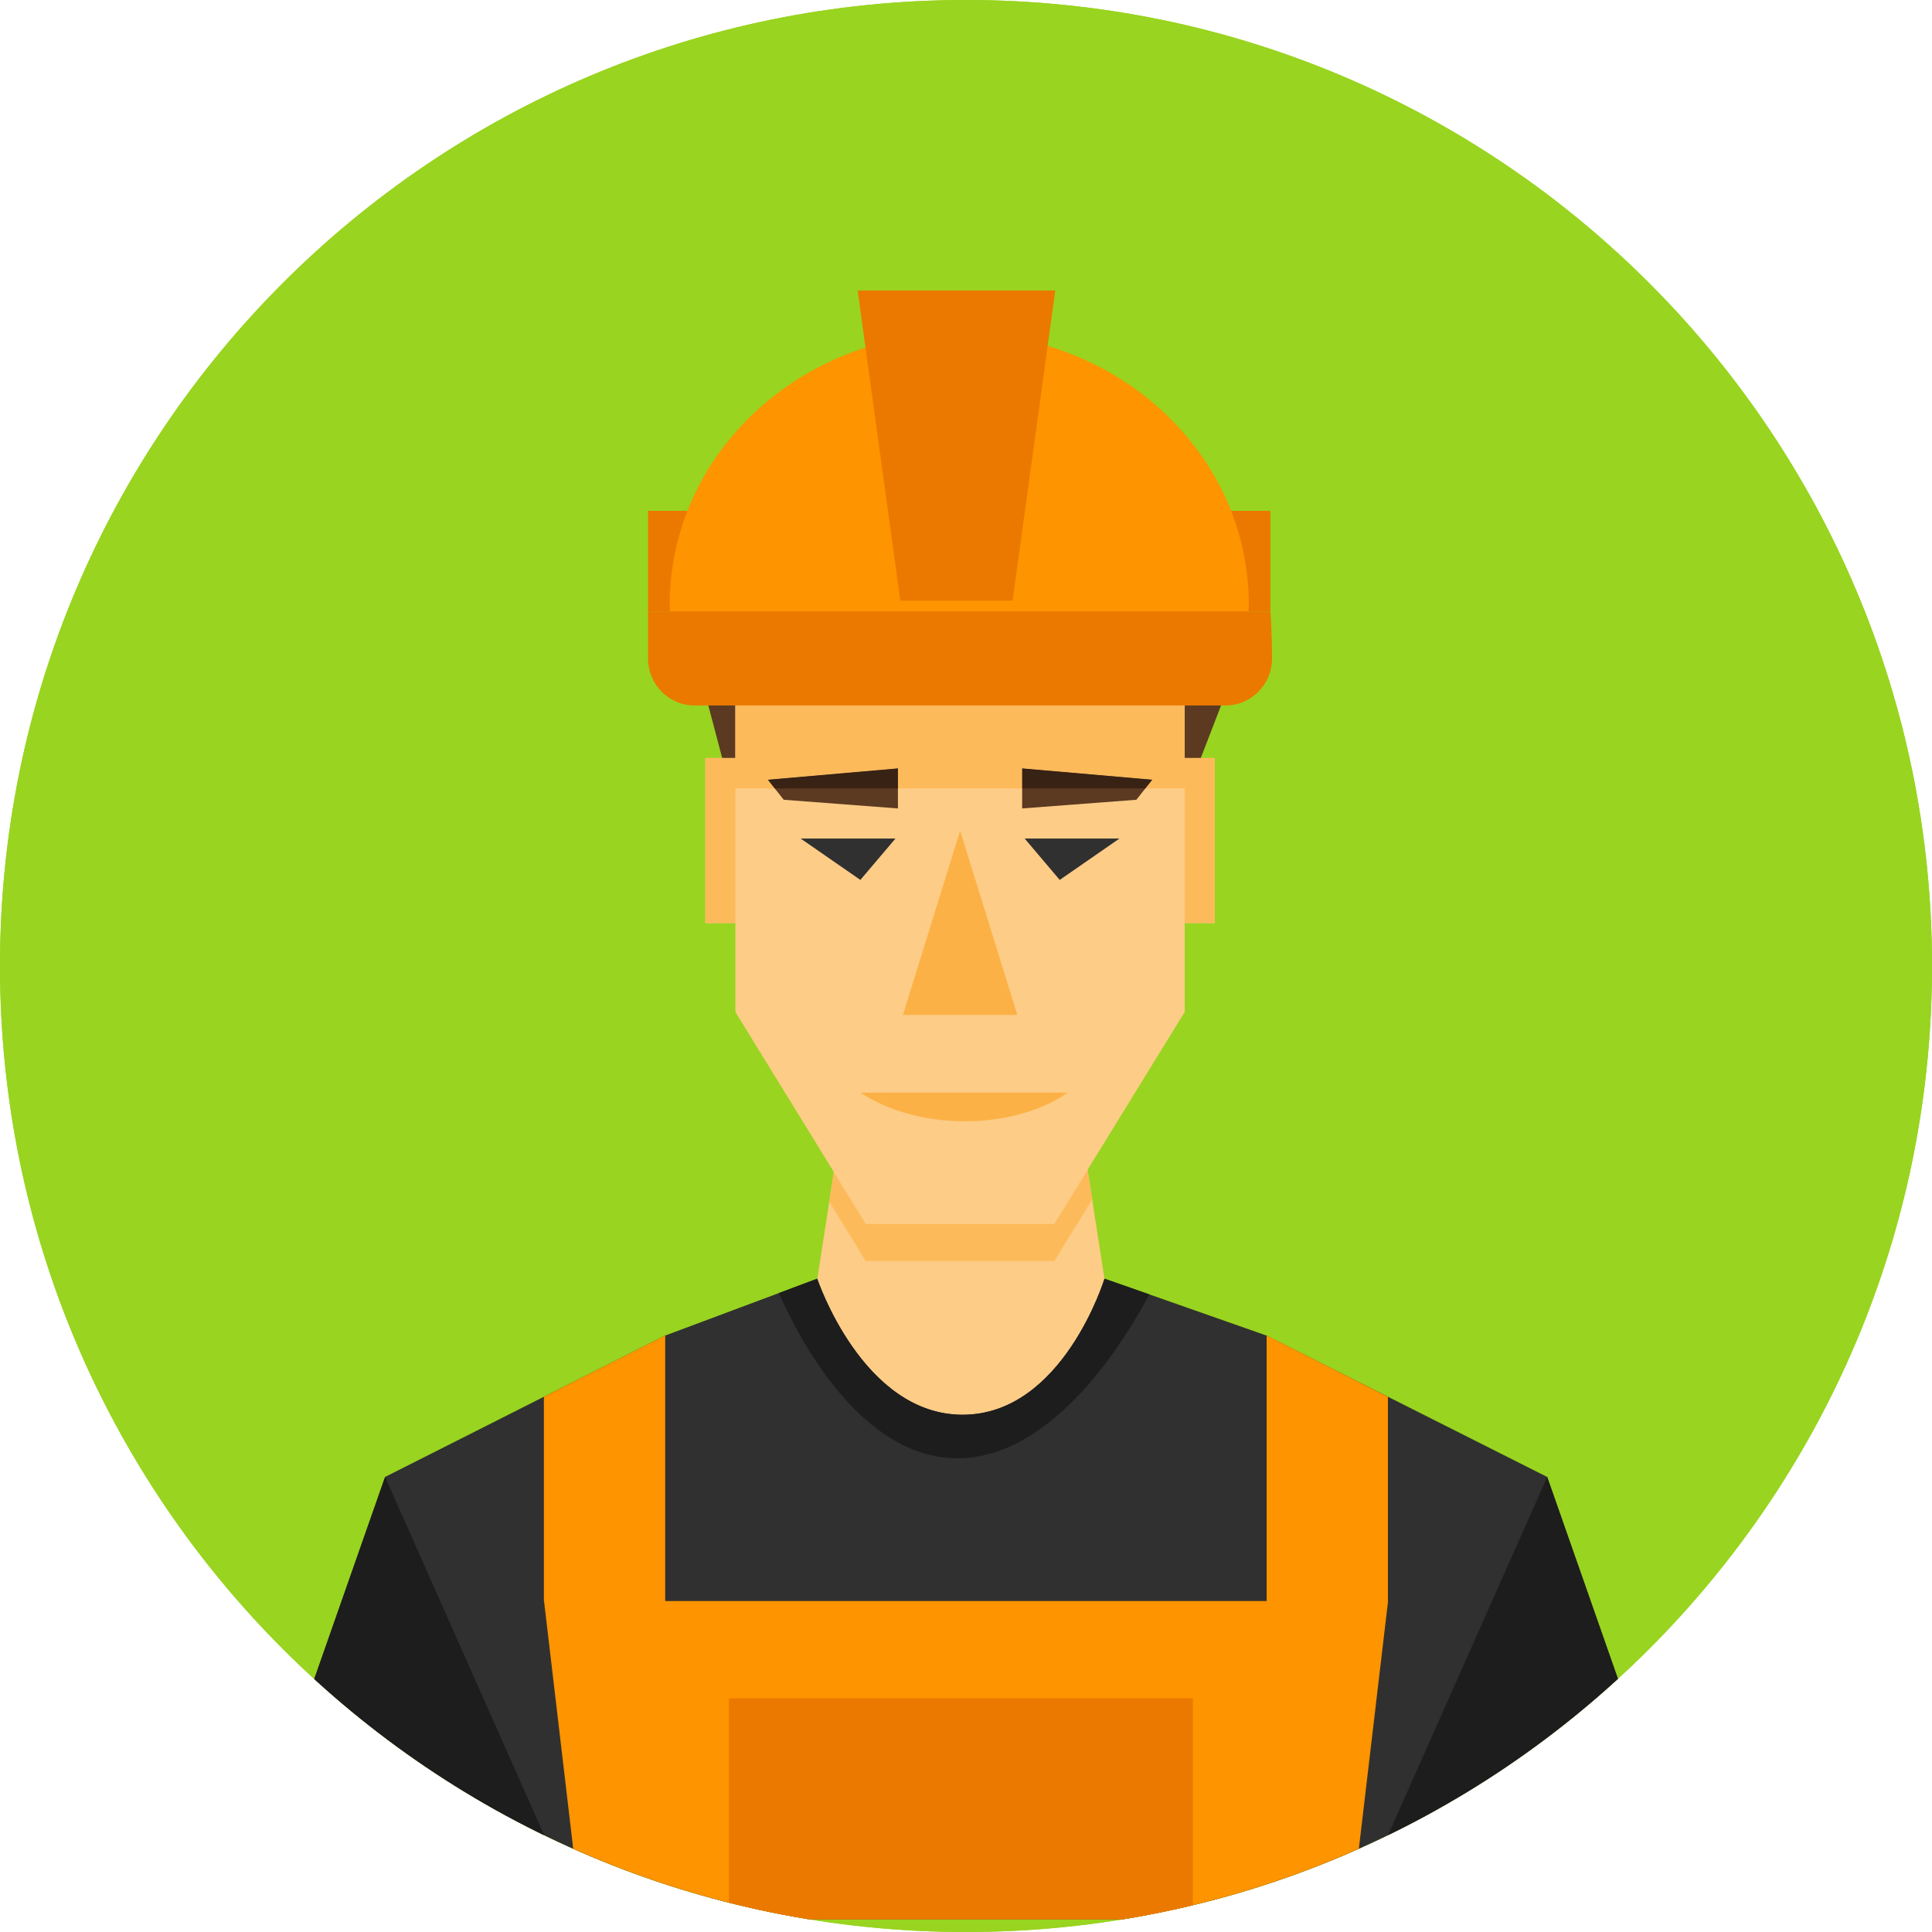
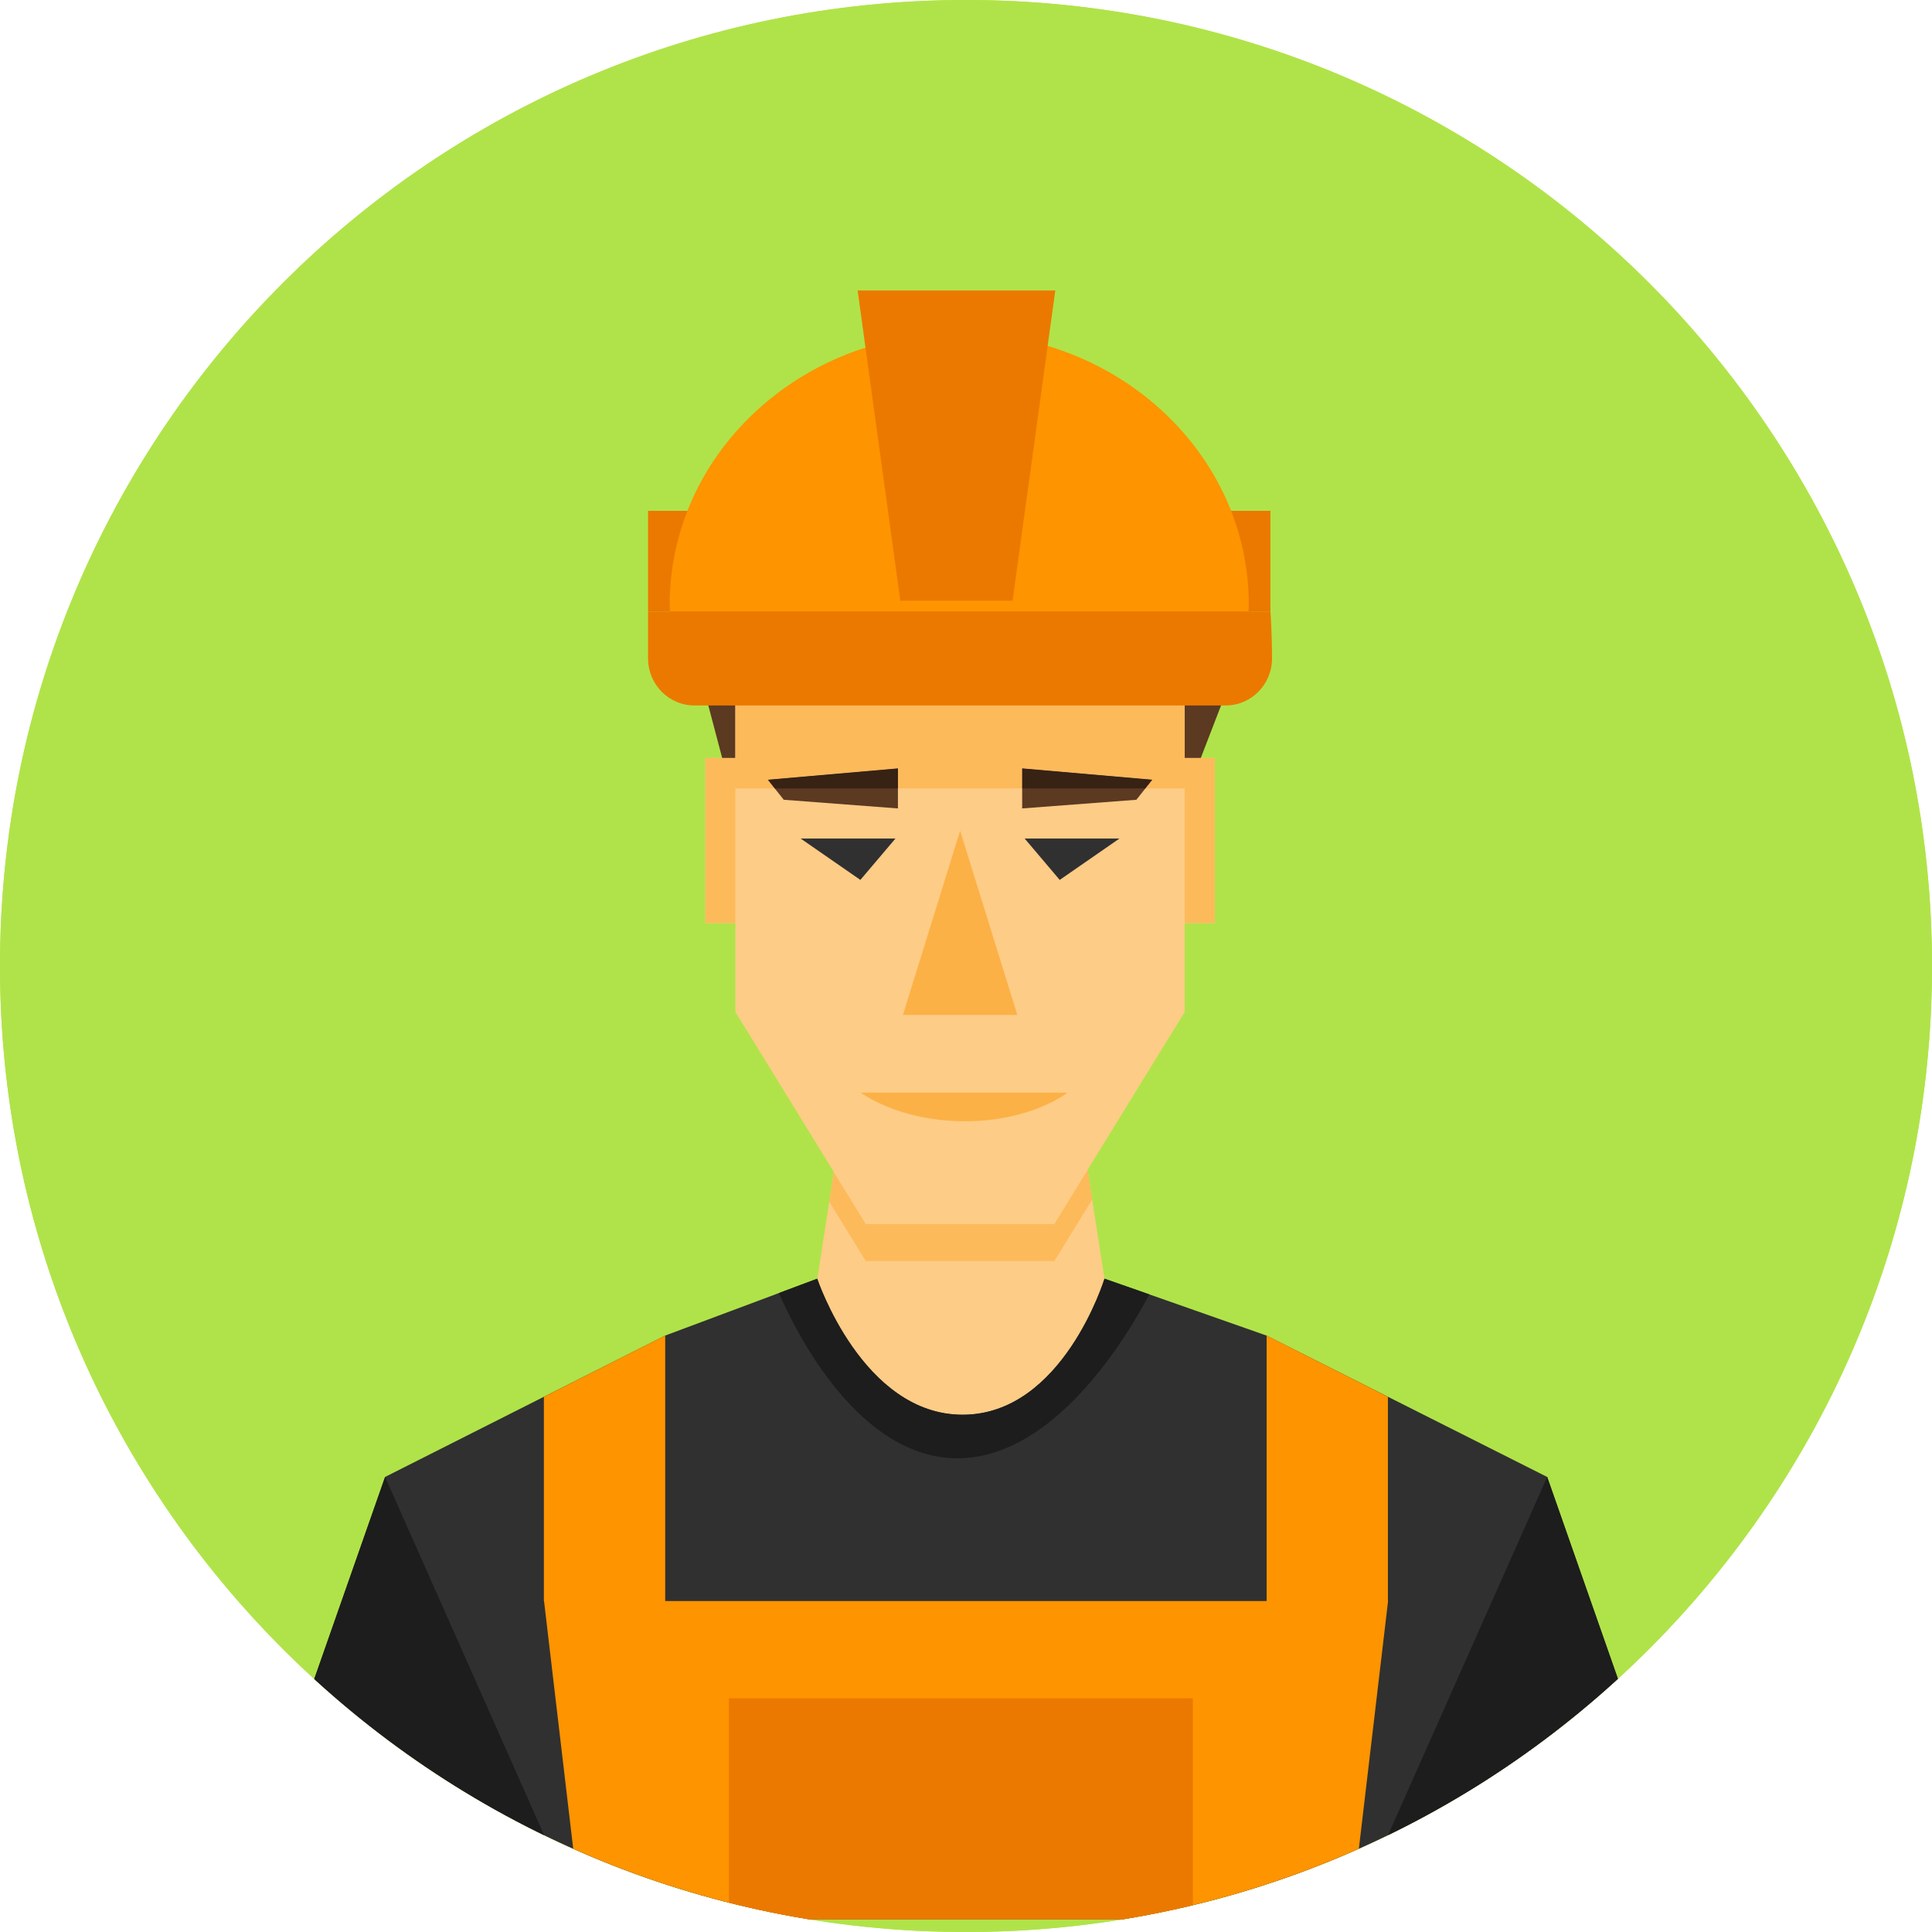
<svg xmlns="http://www.w3.org/2000/svg" viewBox="0 0 112.5 112.5" height="112.5" width="112.5" xml:space="preserve" version="1.1" id="svg2">
  <defs id="defs6">
    <clipPath clipPathUnits="userSpaceOnUse" id="clipPath1180">
      <g transform="translate(27.46513,148.8753)" id="g1234">
        <path d="M 261.645,81.449 252.149,84.04 242.76,81.449 244.537,69.974 245.43,64.197 h 13.544 l 0.874,5.651 1.798,11.601" style="fill:#fdcc86;fill-opacity:1;fill-rule:nonzero;stroke:none;stroke-width:0.125" id="path1182" />
        <path d="m 257.642,73.43 h -10.979 l -2.126,-3.457 0.268,-1.73 1.859,3.021 h 10.979 l 1.938,-3.148 0.268,1.731 -2.205,3.582" style="fill:#fdba5b;fill-opacity:1;fill-rule:nonzero;stroke:none;stroke-width:0.125" id="path1184" />
        <path d="m 237.319,40.409 1.544,5.851 h 26.49 l 2.257,-5.851 h -30.291" style="fill:#5c3921;fill-opacity:1;fill-rule:nonzero;stroke:none;stroke-width:0.125" id="path1186" />
        <path d="M 266.983,44.139 V 53.75 h -1.746 v 5.175 L 257.642,71.265 H 246.664 L 239.07,58.925 V 53.75 h -1.748 V 44.139 H 239.07 V 36.206 h 26.166 v 7.932 h 1.746" style="fill:#fdcc86;fill-opacity:1;fill-rule:nonzero;stroke:none;stroke-width:0.125" id="path1188" />
        <path d="m 255.77,44.744 7.576,0.66 -0.926,1.166 -6.65,0.505 v -2.332" style="fill:#5c3921;fill-opacity:1;fill-rule:nonzero;stroke:none;stroke-width:0.125" id="path1190" />
        <path d="m 248.536,44.744 -7.574,0.66 0.925,1.166 6.649,0.505 v -2.332" style="fill:#5c3921;fill-opacity:1;fill-rule:nonzero;stroke:none;stroke-width:0.125" id="path1192" />
        <path d="m 239.067,40.409 h 0.002 v -0.731 h -0.002 z" style="fill:#75c513;fill-opacity:1;fill-rule:nonzero;stroke:none;stroke-width:0.125" id="path1194" />
        <path d="m 239.067,44.139 h 0.002 V 40.409 h -0.002 z" style="fill:#372214;fill-opacity:1;fill-rule:nonzero;stroke:none;stroke-width:0.125" id="path1196" />
        <path d="m 266.983,53.75 h -1.746 v -8.803 l -0.002,-0.002 v 0.964 h -2.29 l 0.403,-0.505 -7.576,-0.66 v 1.165 h -7.234 v -1.165 l -7.574,0.66 0.4,0.505 H 239.07 V 53.75 h -1.748 V 44.139 H 239.07 V 39.678 h 26.164 v 4.461 h 1.749 V 53.75" style="fill:#fdba5b;fill-opacity:1;fill-rule:nonzero;stroke:none;stroke-width:0.125" id="path1198" />
        <path d="M 262.944,45.909 H 255.77 v -1.165 l 7.576,0.66 -0.403,0.505" style="fill:#372214;fill-opacity:1;fill-rule:nonzero;stroke:none;stroke-width:0.125" id="path1200" />
        <path d="m 248.536,45.909 h -7.174 l -0.4,-0.505 7.574,-0.66 v 1.165" style="fill:#372214;fill-opacity:1;fill-rule:nonzero;stroke:none;stroke-width:0.125" id="path1202" />
        <path d="m 255.489,59.1 h -6.662 l 3.331,-10.726 3.331,10.726" style="fill:#fcb146;fill-opacity:1;fill-rule:nonzero;stroke:none;stroke-width:0.125" id="path1204" />
        <path d="m 233.986,35.608 h 4.598 v -5.863 h -4.598 z" style="fill:#eb7900;fill-opacity:1;fill-rule:nonzero;stroke:none;stroke-width:0.125" id="path1206" />
        <path d="m 265.631,35.608 h 4.596 v -5.863 h -4.596 z" style="fill:#eb7900;fill-opacity:1;fill-rule:nonzero;stroke:none;stroke-width:0.125" id="path1208" />
        <path d="m 268.938,35.822 c 0.007,-0.21 0.03,-0.413 0.03,-0.617 0,-8.734 -7.55,-15.813 -16.861,-15.813 -9.309,0 -16.86,7.079 -16.86,15.813 0,0.204 0.022,0.407 0.035,0.617 h 33.656" style="fill:#fd9400;fill-opacity:1;fill-rule:nonzero;stroke:none;stroke-width:0.125" id="path1210" />
        <path d="m 255.211,34.976 h -6.535 L 246.19,16.914 h 11.509 l -2.487,18.062" style="fill:#eb7900;fill-opacity:1;fill-rule:nonzero;stroke:none;stroke-width:0.125" id="path1212" />
        <path d="m 270.32,38.339 c 0,1.513 -1.209,2.74 -2.699,2.74 H 236.685 c -1.491,0 -2.699,-1.227 -2.699,-2.74 0,-1.506 0,-2.731 0,-2.731 h 36.241 c 0,0 0.092,1.225 0.092,2.731" style="fill:#eb7900;fill-opacity:1;fill-rule:nonzero;stroke:none;stroke-width:0.125" id="path1214" />
        <path d="m 295.371,111.761 h -85.728 l 9.03,-25.759 9.251,-4.67 7.058,-3.562 6.622,-2.475 2.232,-0.836 c 0,0 2.641,7.922 8.466,7.922 5.836,0 8.262,-7.922 8.262,-7.922 l 2.611,0.913 6.826,2.398 7.067,3.562 9.273,4.67 9.027,25.759" style="fill:#303030;fill-opacity:1;fill-rule:nonzero;stroke:none;stroke-width:0.125" id="path1216" />
        <path d="m 230.111,111.757 h 44.781 l 2.185,-18.528 h -0.02 l 0.011,-0.005 V 81.335 L 270.005,77.766 V 93.229 h -35.02 V 77.766 L 227.92,81.335 v 11.888 l 0.009,0.005 2.183,18.528" style="fill:#fd9400;fill-opacity:1;fill-rule:nonzero;stroke:none;stroke-width:0.125" id="path1218" />
        <path d="m 238.694,111.757 h 27.016 V 98.893 h -27.016 z" style="fill:#eb7900;fill-opacity:1;fill-rule:nonzero;stroke:none;stroke-width:0.125" id="path1220" />
        <path d="m 255.915,48.827 h 5.522 l -3.48,2.41 -2.042,-2.41" style="fill:#303030;fill-opacity:1;fill-rule:nonzero;stroke:none;stroke-width:0.125" id="path1222" />
        <path d="M 248.393,48.827 H 242.87 l 3.479,2.41 2.044,-2.41" style="fill:#303030;fill-opacity:1;fill-rule:nonzero;stroke:none;stroke-width:0.125" id="path1224" />
        <path d="m 252.004,84.915 c -5.69,0 -9.322,-7.156 -10.399,-9.621 l 2.232,-0.836 c 0,0 2.641,7.922 8.466,7.922 5.836,0 8.262,-7.922 8.262,-7.922 l 2.611,0.913 c -1.34,2.544 -5.554,9.544 -11.174,9.544" style="fill:#1d1d1d;fill-opacity:1;fill-rule:nonzero;stroke:none;stroke-width:0.125" id="path1226" />
        <path d="m 295.371,111.761 h -20.475 l 11.447,-25.759 9.027,25.759" style="fill:#1d1d1d;fill-opacity:1;fill-rule:nonzero;stroke:none;stroke-width:0.125" id="path1228" />
        <path d="m 230.11,111.761 h -20.466 l 9.03,-25.759 11.436,25.759" style="fill:#1d1d1d;fill-opacity:1;fill-rule:nonzero;stroke:none;stroke-width:0.125" id="path1230" />
        <path d="m 252.435,65.29 c -3.88,0 -6.062,-1.667 -6.062,-1.667 h 12.039 c 0,0 -2.096,1.667 -5.976,1.667" style="fill:#fcb146;fill-opacity:1;fill-rule:nonzero;stroke:none;stroke-width:0.125" id="path1232" />
      </g>
    </clipPath>
    <mask maskUnits="userSpaceOnUse" id="mask1558">
      <g transform="translate(-109.0353,150.2681)" id="g1612">
        <path d="M 261.645,81.449 252.149,84.04 242.76,81.449 244.537,69.974 245.43,64.197 h 13.544 l 0.874,5.651 1.798,11.601" style="fill:#fdcc86;fill-opacity:1;fill-rule:nonzero;stroke:none;stroke-width:0.125" id="path1560" />
        <path d="m 257.642,73.43 h -10.979 l -2.126,-3.457 0.268,-1.73 1.859,3.021 h 10.979 l 1.938,-3.148 0.268,1.731 -2.205,3.582" style="fill:#fdba5b;fill-opacity:1;fill-rule:nonzero;stroke:none;stroke-width:0.125" id="path1562" />
        <path d="m 237.319,40.409 1.544,5.851 h 26.49 l 2.257,-5.851 h -30.291" style="fill:#5c3921;fill-opacity:1;fill-rule:nonzero;stroke:none;stroke-width:0.125" id="path1564" />
        <path d="M 266.983,44.139 V 53.75 h -1.746 v 5.175 L 257.642,71.265 H 246.664 L 239.07,58.925 V 53.75 h -1.748 V 44.139 H 239.07 V 36.206 h 26.166 v 7.932 h 1.746" style="fill:#fdcc86;fill-opacity:1;fill-rule:nonzero;stroke:none;stroke-width:0.125" id="path1566" />
        <path d="m 255.77,44.744 7.576,0.66 -0.926,1.166 -6.65,0.505 v -2.332" style="fill:#5c3921;fill-opacity:1;fill-rule:nonzero;stroke:none;stroke-width:0.125" id="path1568" />
        <path d="m 248.536,44.744 -7.574,0.66 0.925,1.166 6.649,0.505 v -2.332" style="fill:#5c3921;fill-opacity:1;fill-rule:nonzero;stroke:none;stroke-width:0.125" id="path1570" />
        <path d="m 239.067,40.409 h 0.002 v -0.731 h -0.002 z" style="fill:#75c513;fill-opacity:1;fill-rule:nonzero;stroke:none;stroke-width:0.125" id="path1572" />
        <path d="m 239.067,44.139 h 0.002 V 40.409 h -0.002 z" style="fill:#372214;fill-opacity:1;fill-rule:nonzero;stroke:none;stroke-width:0.125" id="path1574" />
        <path d="m 266.983,53.75 h -1.746 v -8.803 l -0.002,-0.002 v 0.964 h -2.29 l 0.403,-0.505 -7.576,-0.66 v 1.165 h -7.234 v -1.165 l -7.574,0.66 0.4,0.505 H 239.07 V 53.75 h -1.748 V 44.139 H 239.07 V 39.678 h 26.164 v 4.461 h 1.749 V 53.75" style="fill:#fdba5b;fill-opacity:1;fill-rule:nonzero;stroke:none;stroke-width:0.125" id="path1576" />
        <path d="M 262.944,45.909 H 255.77 v -1.165 l 7.576,0.66 -0.403,0.505" style="fill:#372214;fill-opacity:1;fill-rule:nonzero;stroke:none;stroke-width:0.125" id="path1578" />
        <path d="m 248.536,45.909 h -7.174 l -0.4,-0.505 7.574,-0.66 v 1.165" style="fill:#372214;fill-opacity:1;fill-rule:nonzero;stroke:none;stroke-width:0.125" id="path1580" />
        <path d="m 255.489,59.1 h -6.662 l 3.331,-10.726 3.331,10.726" style="fill:#fcb146;fill-opacity:1;fill-rule:nonzero;stroke:none;stroke-width:0.125" id="path1582" />
        <path d="m 233.986,35.608 h 4.598 v -5.863 h -4.598 z" style="fill:#eb7900;fill-opacity:1;fill-rule:nonzero;stroke:none;stroke-width:0.125" id="path1584" />
        <path d="m 265.631,35.608 h 4.596 v -5.863 h -4.596 z" style="fill:#eb7900;fill-opacity:1;fill-rule:nonzero;stroke:none;stroke-width:0.125" id="path1586" />
        <path d="m 268.938,35.822 c 0.007,-0.21 0.03,-0.413 0.03,-0.617 0,-8.734 -7.55,-15.813 -16.861,-15.813 -9.309,0 -16.86,7.079 -16.86,15.813 0,0.204 0.022,0.407 0.035,0.617 h 33.656" style="fill:#fd9400;fill-opacity:1;fill-rule:nonzero;stroke:none;stroke-width:0.125" id="path1588" />
        <path d="m 255.211,34.976 h -6.535 L 246.19,16.914 h 11.509 l -2.487,18.062" style="fill:#eb7900;fill-opacity:1;fill-rule:nonzero;stroke:none;stroke-width:0.125" id="path1590" />
        <path d="m 270.32,38.339 c 0,1.513 -1.209,2.74 -2.699,2.74 H 236.685 c -1.491,0 -2.699,-1.227 -2.699,-2.74 0,-1.506 0,-2.731 0,-2.731 h 36.241 c 0,0 0.092,1.225 0.092,2.731" style="fill:#eb7900;fill-opacity:1;fill-rule:nonzero;stroke:none;stroke-width:0.125" id="path1592" />
        <path d="m 295.371,111.761 h -85.728 l 9.03,-25.759 9.251,-4.67 7.058,-3.562 6.622,-2.475 2.232,-0.836 c 0,0 2.641,7.922 8.466,7.922 5.836,0 8.262,-7.922 8.262,-7.922 l 2.611,0.913 6.826,2.398 7.067,3.562 9.273,4.67 9.027,25.759" style="fill:#303030;fill-opacity:1;fill-rule:nonzero;stroke:none;stroke-width:0.125" id="path1594" />
        <path d="m 230.111,111.757 h 44.781 l 2.185,-18.528 h -0.02 l 0.011,-0.005 V 81.335 L 270.005,77.766 V 93.229 h -35.02 V 77.766 L 227.92,81.335 v 11.888 l 0.009,0.005 2.183,18.528" style="fill:#fd9400;fill-opacity:1;fill-rule:nonzero;stroke:none;stroke-width:0.125" id="path1596" />
        <path d="m 238.694,111.757 h 27.016 V 98.893 h -27.016 z" style="fill:#eb7900;fill-opacity:1;fill-rule:nonzero;stroke:none;stroke-width:0.125" id="path1598" />
        <path d="m 255.915,48.827 h 5.522 l -3.48,2.41 -2.042,-2.41" style="fill:#303030;fill-opacity:1;fill-rule:nonzero;stroke:none;stroke-width:0.125" id="path1600" />
        <path d="M 248.393,48.827 H 242.87 l 3.479,2.41 2.044,-2.41" style="fill:#303030;fill-opacity:1;fill-rule:nonzero;stroke:none;stroke-width:0.125" id="path1602" />
        <path d="m 252.004,84.915 c -5.69,0 -9.322,-7.156 -10.399,-9.621 l 2.232,-0.836 c 0,0 2.641,7.922 8.466,7.922 5.836,0 8.262,-7.922 8.262,-7.922 l 2.611,0.913 c -1.34,2.544 -5.554,9.544 -11.174,9.544" style="fill:#1d1d1d;fill-opacity:1;fill-rule:nonzero;stroke:none;stroke-width:0.125" id="path1604" />
        <path d="m 295.371,111.761 h -20.475 l 11.447,-25.759 9.027,25.759" style="fill:#1d1d1d;fill-opacity:1;fill-rule:nonzero;stroke:none;stroke-width:0.125" id="path1606" />
        <path d="m 230.11,111.761 h -20.466 l 9.03,-25.759 11.436,25.759" style="fill:#1d1d1d;fill-opacity:1;fill-rule:nonzero;stroke:none;stroke-width:0.125" id="path1608" />
        <path d="m 252.435,65.29 c -3.88,0 -6.062,-1.667 -6.062,-1.667 h 12.039 c 0,0 -2.096,1.667 -5.976,1.667" style="fill:#fcb146;fill-opacity:1;fill-rule:nonzero;stroke:none;stroke-width:0.125" id="path1610" />
      </g>
    </mask>
    <clipPath clipPathUnits="userSpaceOnUse" id="clipPath1710">
-       <path id="path1712" style="fill:#99d420;fill-opacity:1;fill-rule:evenodd;stroke:none;stroke-width:0.125" d="m 252.5,0 c 31.066,0 56.25,25.184 56.25,56.249 0,31.066 -25.184,56.251 -56.25,56.251 -31.066,0 -56.25,-25.184 -56.25,-56.251 C 196.25,25.184 221.434,0 252.5,0" />
+       <path id="path1712" style="fill:#b0e349;fill-opacity:1;fill-rule:evenodd;stroke:none;stroke-width:0.125" d="m 252.5,0 c 31.066,0 56.25,25.184 56.25,56.249 0,31.066 -25.184,56.251 -56.25,56.251 -31.066,0 -56.25,-25.184 -56.25,-56.251 C 196.25,25.184 221.434,0 252.5,0" />
    </clipPath>
    <clipPath clipPathUnits="userSpaceOnUse" id="clipPath1710-3">
-       <path id="path1712-6" style="fill:#99d420;fill-opacity:1;fill-rule:evenodd;stroke:none;stroke-width:0.125" d="m 252.5,0 c 31.066,0 56.25,25.184 56.25,56.249 0,31.066 -25.184,56.251 -56.25,56.251 -31.066,0 -56.25,-25.184 -56.25,-56.251 C 196.25,25.184 221.434,0 252.5,0" />
+       <path id="path1712-6" style="fill:#b0e349;fill-opacity:1;fill-rule:evenodd;stroke:none;stroke-width:0.125" d="m 252.5,0 c 31.066,0 56.25,25.184 56.25,56.249 0,31.066 -25.184,56.251 -56.25,56.251 -31.066,0 -56.25,-25.184 -56.25,-56.251 C 196.25,25.184 221.434,0 252.5,0" />
    </clipPath>
  </defs>
-   <path id="path14" style="fill:#99d420;fill-opacity:1;fill-rule:evenodd;stroke:none;stroke-width:0.125" d="M 56.25,0 C 87.316,0 112.5,25.184 112.5,56.249 112.5,87.316 87.316,112.5 56.25,112.5 25.184,112.5 0,87.316 0,56.249 0,25.184 25.184,0 56.25,0" />
+   <path id="path14" style="fill:#b0e349;fill-opacity:1;fill-rule:evenodd;stroke:none;stroke-width:0.125" d="M 56.25,0 C 87.316,0 112.5,25.184 112.5,56.249 112.5,87.316 87.316,112.5 56.25,112.5 25.184,112.5 0,87.316 0,56.249 0,25.184 25.184,0 56.25,0" />
  <g id="layer2" style="display:inline" transform="translate(-196.25)">
-     <path id="picto-inscription" style="fill:#99d420;fill-opacity:1;fill-rule:evenodd;stroke:none;stroke-width:0.125" d="m 252.5,0 c 31.066,0 56.25,25.184 56.25,56.249 0,31.066 -25.184,56.251 -56.25,56.251 -31.066,0 -56.25,-25.184 -56.25,-56.251 0,-31.066 25.184,-56.249 56.25,-56.249" />
+     <path id="pictoinscription" style="fill:#b0e349;fill-opacity:1;fill-rule:evenodd;stroke:none;stroke-width:0.125" d="m 252.5,0 c 31.066,0 56.25,25.184 56.25,56.249 0,31.066 -25.184,56.251 -56.25,56.251 -31.066,0 -56.25,-25.184 -56.25,-56.251 0,-31.066 25.184,-56.249 56.25,-56.249" />
  </g>
  <g id="layer3" style="display:inline" transform="translate(-196.25)">
    <g transform="translate(0,-5e-6)" id="g940-8-6" clip-path="url(#clipPath1710-3)">
      <path d="M 261.645,81.449 252.149,84.04 242.76,81.449 244.537,69.974 245.43,64.197 h 13.544 l 0.874,5.651 1.798,11.601" style="fill:#fdcc86;fill-opacity:1;fill-rule:nonzero;stroke:none;stroke-width:0.125" id="path24-3-3" />
      <path d="m 257.642,73.43 h -10.979 l -2.126,-3.457 0.268,-1.73 1.859,3.021 h 10.979 l 1.938,-3.148 0.268,1.731 -2.205,3.582" style="fill:#fdba5b;fill-opacity:1;fill-rule:nonzero;stroke:none;stroke-width:0.125" id="path26-5-7" />
      <path d="m 237.319,40.409 1.544,5.851 h 26.49 l 2.257,-5.851 h -30.291" style="fill:#5c3921;fill-opacity:1;fill-rule:nonzero;stroke:none;stroke-width:0.125" id="path28-4-0" />
      <path d="M 266.983,44.139 V 53.75 h -1.746 v 5.175 L 257.642,71.265 H 246.664 L 239.07,58.925 V 53.75 h -1.748 V 44.139 H 239.07 V 36.206 h 26.166 v 7.932 h 1.746" style="fill:#fdcc86;fill-opacity:1;fill-rule:nonzero;stroke:none;stroke-width:0.125" id="path30-3-2" />
      <path d="m 255.77,44.744 7.576,0.66 -0.926,1.166 -6.65,0.505 v -2.332" style="fill:#5c3921;fill-opacity:1;fill-rule:nonzero;stroke:none;stroke-width:0.125" id="path32-9-7" />
      <path d="m 248.536,44.744 -7.574,0.66 0.925,1.166 6.649,0.505 v -2.332" style="fill:#5c3921;fill-opacity:1;fill-rule:nonzero;stroke:none;stroke-width:0.125" id="path34-1-1" />
      <path d="m 239.067,40.409 h 0.002 v -0.731 h -0.002 z" style="fill:#75c513;fill-opacity:1;fill-rule:nonzero;stroke:none;stroke-width:0.125" id="path36-3-3" />
      <path d="m 239.067,44.139 h 0.002 V 40.409 h -0.002 z" style="fill:#372214;fill-opacity:1;fill-rule:nonzero;stroke:none;stroke-width:0.125" id="path38-9-7" />
      <path d="m 266.983,53.75 h -1.746 v -8.803 l -0.002,-0.002 v 0.964 h -2.29 l 0.403,-0.505 -7.576,-0.66 v 1.165 h -7.234 v -1.165 l -7.574,0.66 0.4,0.505 H 239.07 V 53.75 h -1.748 V 44.139 H 239.07 V 39.678 h 26.164 v 4.461 h 1.749 V 53.75" style="fill:#fdba5b;fill-opacity:1;fill-rule:nonzero;stroke:none;stroke-width:0.125" id="path40-1-6" />
      <path d="M 262.944,45.909 H 255.77 v -1.165 l 7.576,0.66 -0.403,0.505" style="fill:#372214;fill-opacity:1;fill-rule:nonzero;stroke:none;stroke-width:0.125" id="path42-6-6" />
      <path d="m 248.536,45.909 h -7.174 l -0.4,-0.505 7.574,-0.66 v 1.165" style="fill:#372214;fill-opacity:1;fill-rule:nonzero;stroke:none;stroke-width:0.125" id="path44-4-4" />
      <path d="m 255.489,59.1 h -6.662 l 3.331,-10.726 3.331,10.726" style="fill:#fcb146;fill-opacity:1;fill-rule:nonzero;stroke:none;stroke-width:0.125" id="path46-8-4" />
      <path d="m 233.986,35.608 h 4.598 v -5.863 h -4.598 z" style="fill:#eb7900;fill-opacity:1;fill-rule:nonzero;stroke:none;stroke-width:0.125" id="path48-3-7" />
      <path d="m 265.631,35.608 h 4.596 v -5.863 h -4.596 z" style="fill:#eb7900;fill-opacity:1;fill-rule:nonzero;stroke:none;stroke-width:0.125" id="path50-7-5" />
      <path d="m 268.938,35.822 c 0.007,-0.21 0.03,-0.413 0.03,-0.617 0,-8.734 -7.55,-15.813 -16.861,-15.813 -9.309,0 -16.86,7.079 -16.86,15.813 0,0.204 0.022,0.407 0.035,0.617 h 33.656" style="fill:#fd9400;fill-opacity:1;fill-rule:nonzero;stroke:none;stroke-width:0.125" id="path52-6-2" />
      <path d="m 255.211,34.976 h -6.535 L 246.19,16.914 h 11.509 l -2.487,18.062" style="fill:#eb7900;fill-opacity:1;fill-rule:nonzero;stroke:none;stroke-width:0.125" id="path54-9-9" />
      <path d="m 270.32,38.339 c 0,1.513 -1.209,2.74 -2.699,2.74 H 236.685 c -1.491,0 -2.699,-1.227 -2.699,-2.74 0,-1.506 0,-2.731 0,-2.731 h 36.241 c 0,0 0.092,1.225 0.092,2.731" style="fill:#eb7900;fill-opacity:1;fill-rule:nonzero;stroke:none;stroke-width:0.125" id="path56-7-1" />
      <path d="m 295.371,111.761 h -85.728 l 9.03,-25.759 9.251,-4.67 7.058,-3.562 6.622,-2.475 2.232,-0.836 c 0,0 2.641,7.922 8.466,7.922 5.836,0 8.262,-7.922 8.262,-7.922 l 2.611,0.913 6.826,2.398 7.067,3.562 9.273,4.67 9.027,25.759" style="fill:#303030;fill-opacity:1;fill-rule:nonzero;stroke:none;stroke-width:0.125" id="path58-9-1" />
      <path d="m 230.111,111.757 h 44.781 l 2.185,-18.528 h -0.02 l 0.011,-0.005 V 81.335 L 270.005,77.766 V 93.229 h -35.02 V 77.766 L 227.92,81.335 v 11.888 l 0.009,0.005 2.183,18.528" style="fill:#fd9400;fill-opacity:1;fill-rule:nonzero;stroke:none;stroke-width:0.125" id="path60-9-8" />
      <path d="m 238.694,111.757 h 27.016 V 98.893 h -27.016 z" style="fill:#eb7900;fill-opacity:1;fill-rule:nonzero;stroke:none;stroke-width:0.125" id="path62-7-7" />
      <path d="m 255.915,48.827 h 5.522 l -3.48,2.41 -2.042,-2.41" style="fill:#303030;fill-opacity:1;fill-rule:nonzero;stroke:none;stroke-width:0.125" id="path64-27-8" />
      <path d="M 248.393,48.827 H 242.87 l 3.479,2.41 2.044,-2.41" style="fill:#303030;fill-opacity:1;fill-rule:nonzero;stroke:none;stroke-width:0.125" id="path66-7-4" />
      <path d="m 252.004,84.915 c -5.69,0 -9.322,-7.156 -10.399,-9.621 l 2.232,-0.836 c 0,0 2.641,7.922 8.466,7.922 5.836,0 8.262,-7.922 8.262,-7.922 l 2.611,0.913 c -1.34,2.544 -5.554,9.544 -11.174,9.544" style="fill:#1d1d1d;fill-opacity:1;fill-rule:nonzero;stroke:none;stroke-width:0.125" id="path68-3-1" />
      <path d="m 295.371,111.761 h -20.475 l 11.447,-25.759 9.027,25.759" style="fill:#1d1d1d;fill-opacity:1;fill-rule:nonzero;stroke:none;stroke-width:0.125" id="path70-8-7" />
      <path d="m 230.11,111.761 h -20.466 l 9.03,-25.759 11.436,25.759" style="fill:#1d1d1d;fill-opacity:1;fill-rule:nonzero;stroke:none;stroke-width:0.125" id="path72-9-4" />
      <path d="m 252.435,65.29 c -3.88,0 -6.062,-1.667 -6.062,-1.667 h 12.039 c 0,0 -2.096,1.667 -5.976,1.667" style="fill:#fcb146;fill-opacity:1;fill-rule:nonzero;stroke:none;stroke-width:0.125" id="path74-8-8" />
    </g>
  </g>
  <g id="layer1" style="display:inline" transform="translate(-196.25)" />
</svg>
